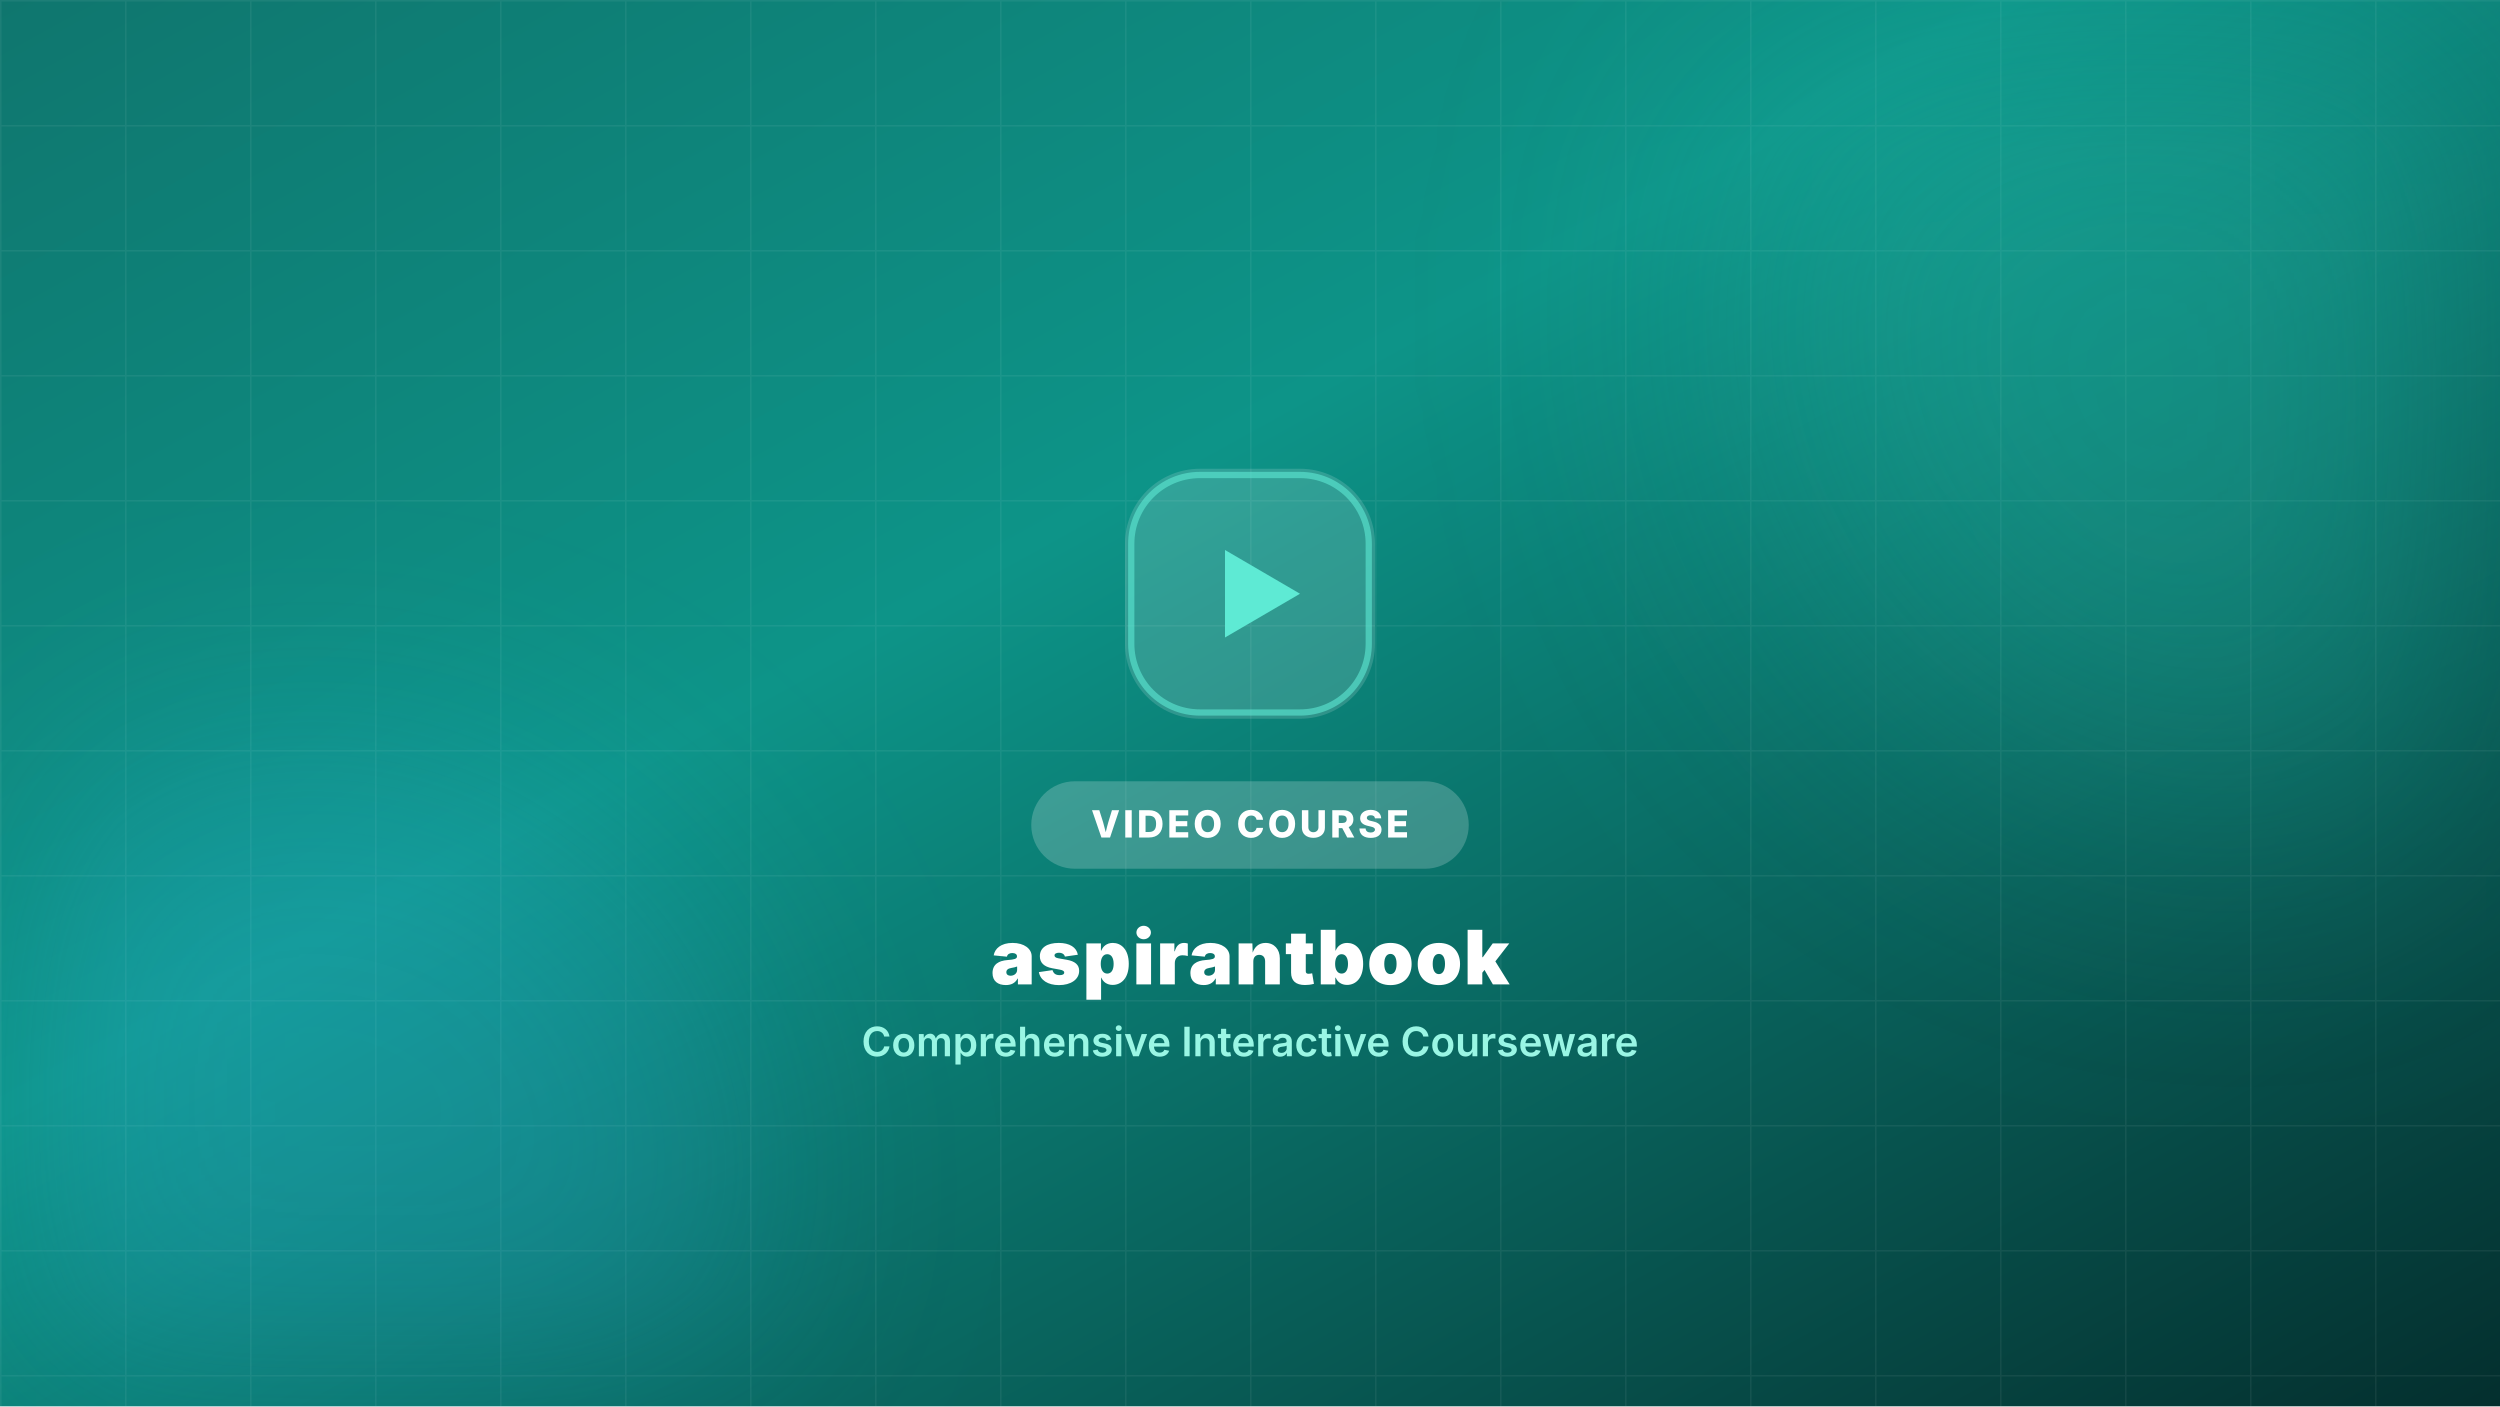
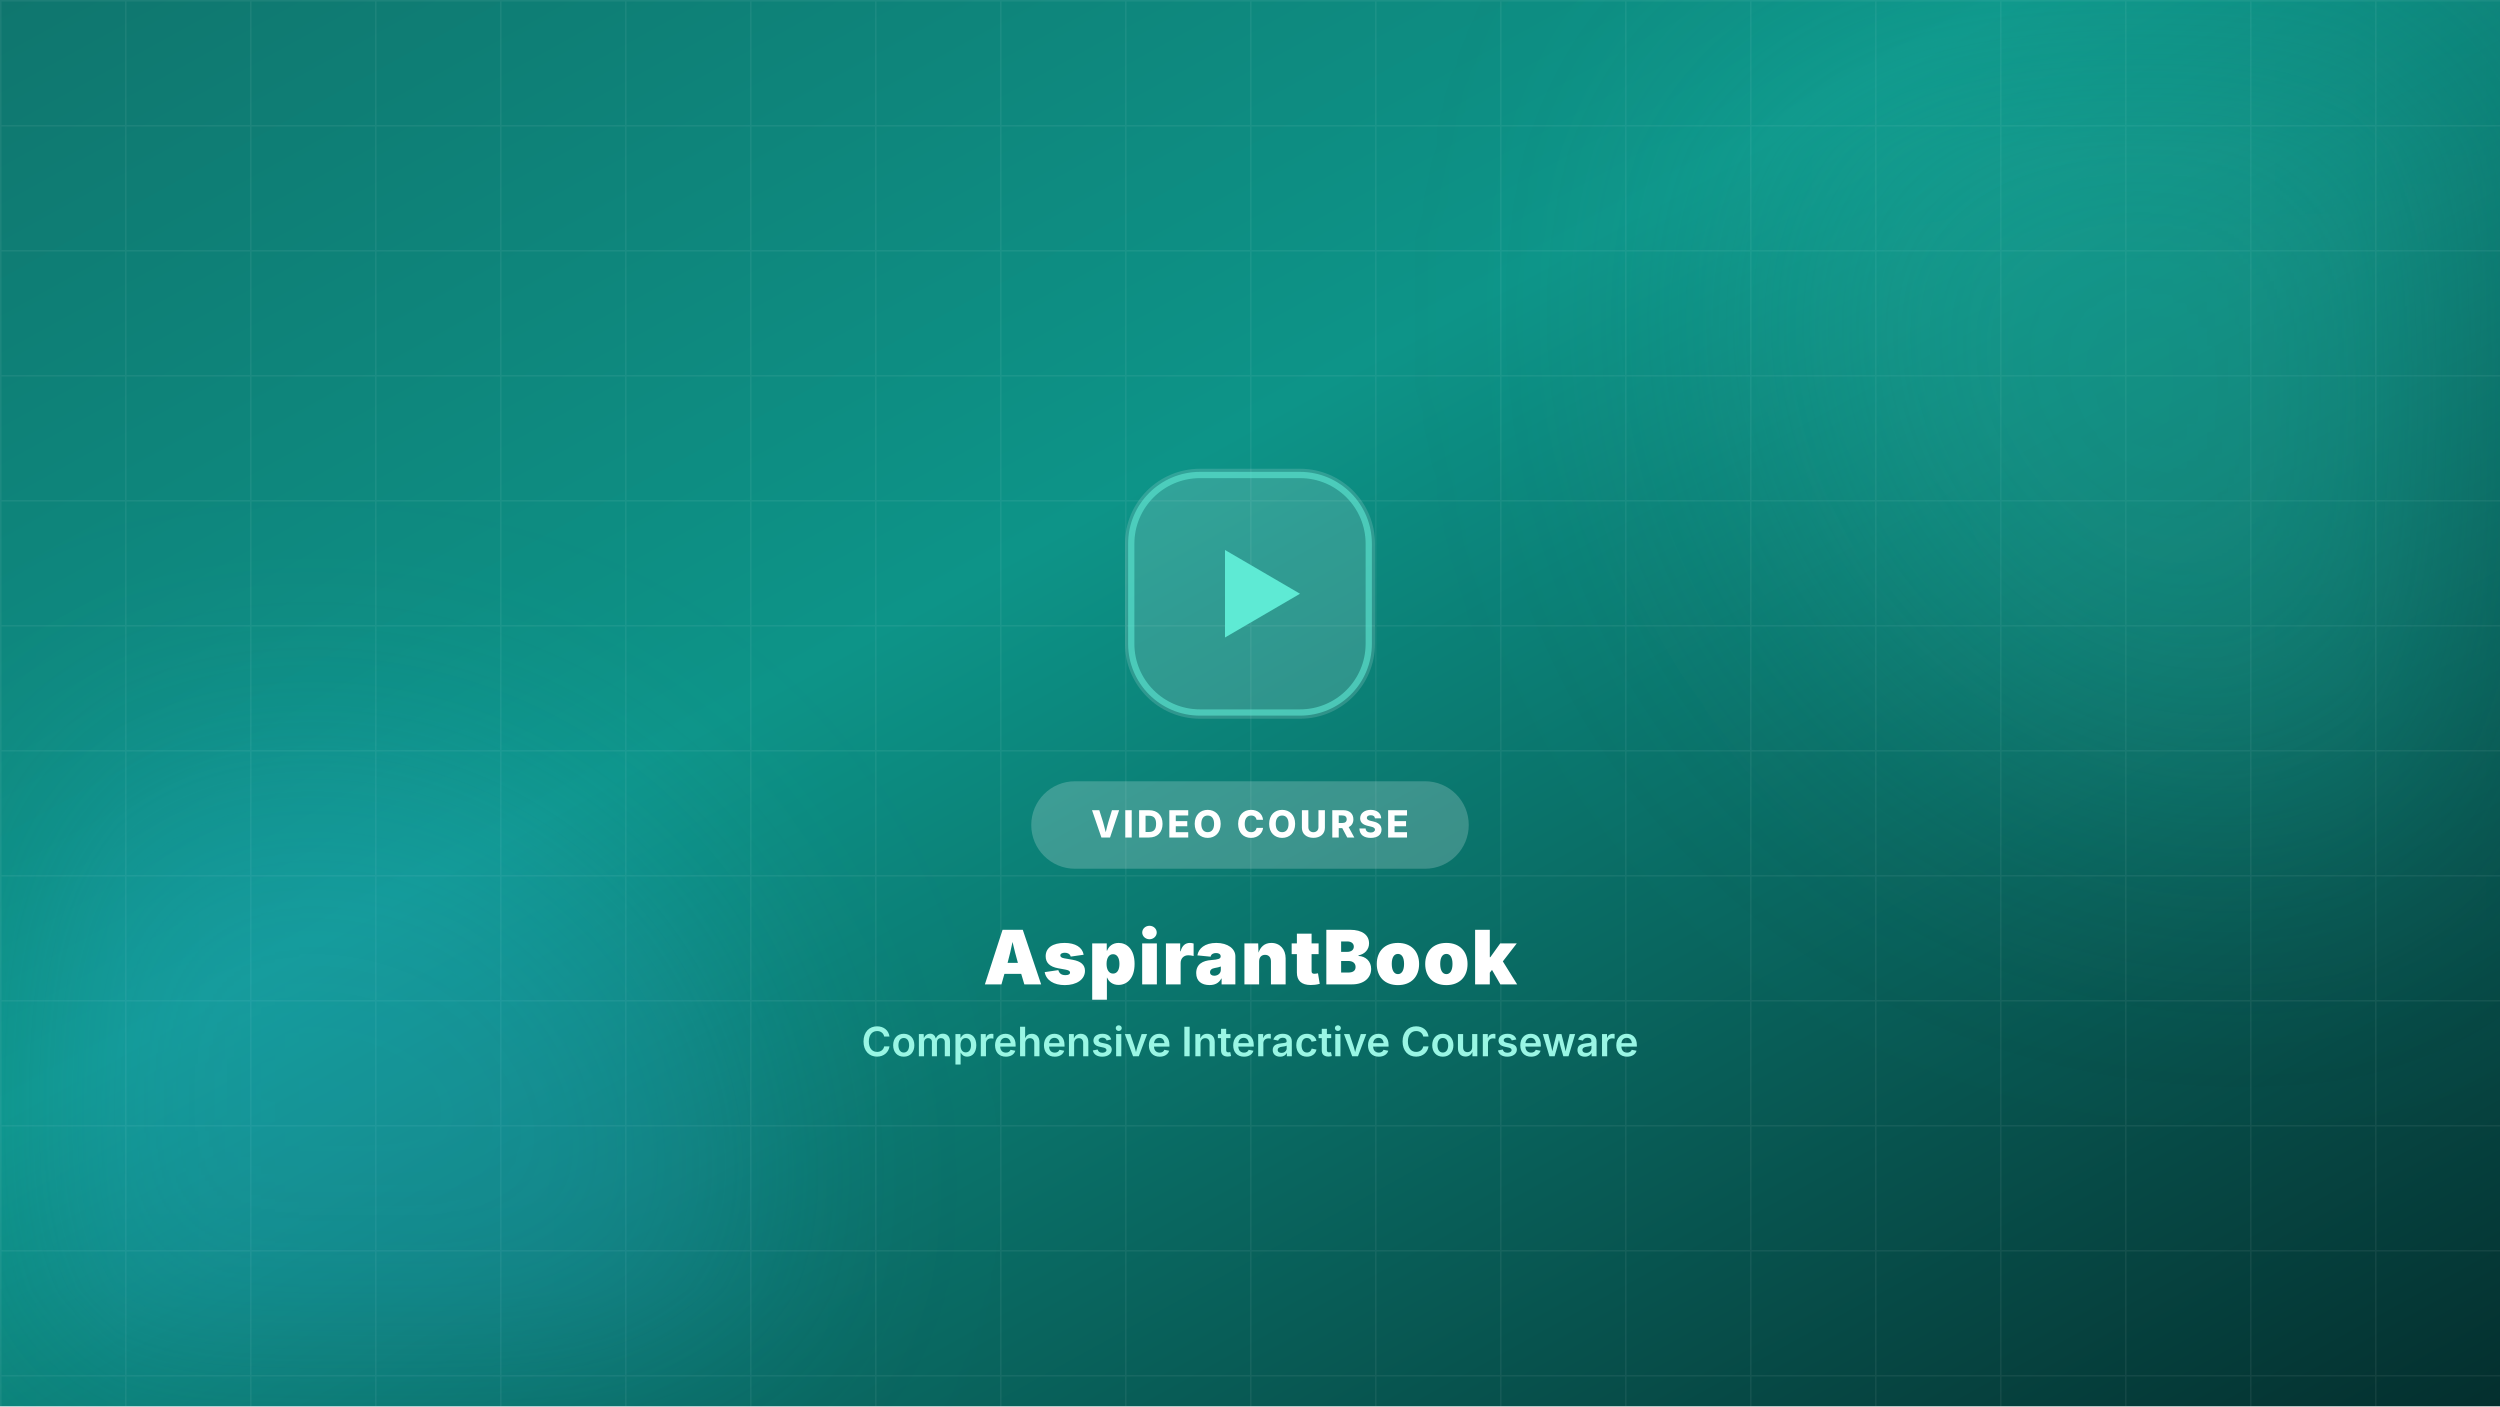
<svg xmlns="http://www.w3.org/2000/svg" width="800" height="450" viewBox="0 0 800 450">
  <defs>
    <linearGradient id="bg" x1="0%" y1="0%" x2="100%" y2="100%">
      <stop offset="0%" stop-color="#0f766e" />
      <stop offset="40%" stop-color="#0d9488" />
      <stop offset="100%" stop-color="#042f2e" />
    </linearGradient>
    <linearGradient id="accent" x1="0%" y1="0%" x2="100%" y2="100%">
      <stop offset="0%" stop-color="#5eead4" />
      <stop offset="100%" stop-color="#2dd4bf" />
    </linearGradient>
    <pattern id="grid" width="40" height="40" patternUnits="userSpaceOnUse">
      <path d="M 40 0 L 0 0 0 40" fill="none" stroke="#ffffff" stroke-width="1" opacity="0.06" />
    </pattern>
  </defs>
  <rect width="800" height="450" fill="url(#bg)" />
  <rect width="800" height="450" fill="url(#grid)" />
  <circle cx="720" cy="100" r="160" fill="#2dd4bf" opacity="0.25" filter="blur(50px)" />
  <circle cx="100" cy="380" r="140" fill="#38bdf8" opacity="0.2" filter="blur(40px)" />
  <g transform="translate(400, 190)">
    <rect x="-40" y="-40" width="80" height="80" rx="24" fill="#ffffff" opacity="0.15" />
    <rect x="-38" y="-38" width="76" height="76" rx="22" stroke="#5eead4" stroke-width="2" fill="none" opacity="0.6" />
    <path d="M-8 -14 L16 0 L-8 14 Z" fill="#5eead4" />
    <rect x="-70" y="60" width="140" height="28" rx="14" fill="#ffffff" opacity="0.2" />
    <text x="0" y="78" text-anchor="middle" font-family="system-ui, -apple-system, sans-serif" font-size="12" font-weight="800" fill="#ffffff" letter-spacing="1">VIDEO COURSE</text>
-     <text x="0" y="125" text-anchor="middle" font-family="system-ui, -apple-system, sans-serif" font-size="24" font-weight="900" fill="#ffffff" letter-spacing="0.5">aspirantbook</text>
+     <text x="0" y="125" text-anchor="middle" font-family="system-ui, -apple-system, sans-serif" font-size="24" font-weight="900" fill="#ffffff" letter-spacing="0.5">AspirantBook</text>
    <text x="0" y="148" text-anchor="middle" font-family="system-ui, -apple-system, sans-serif" font-size="13" font-weight="600" fill="#99f6e4">Comprehensive Interactive Courseware</text>
  </g>
</svg>
